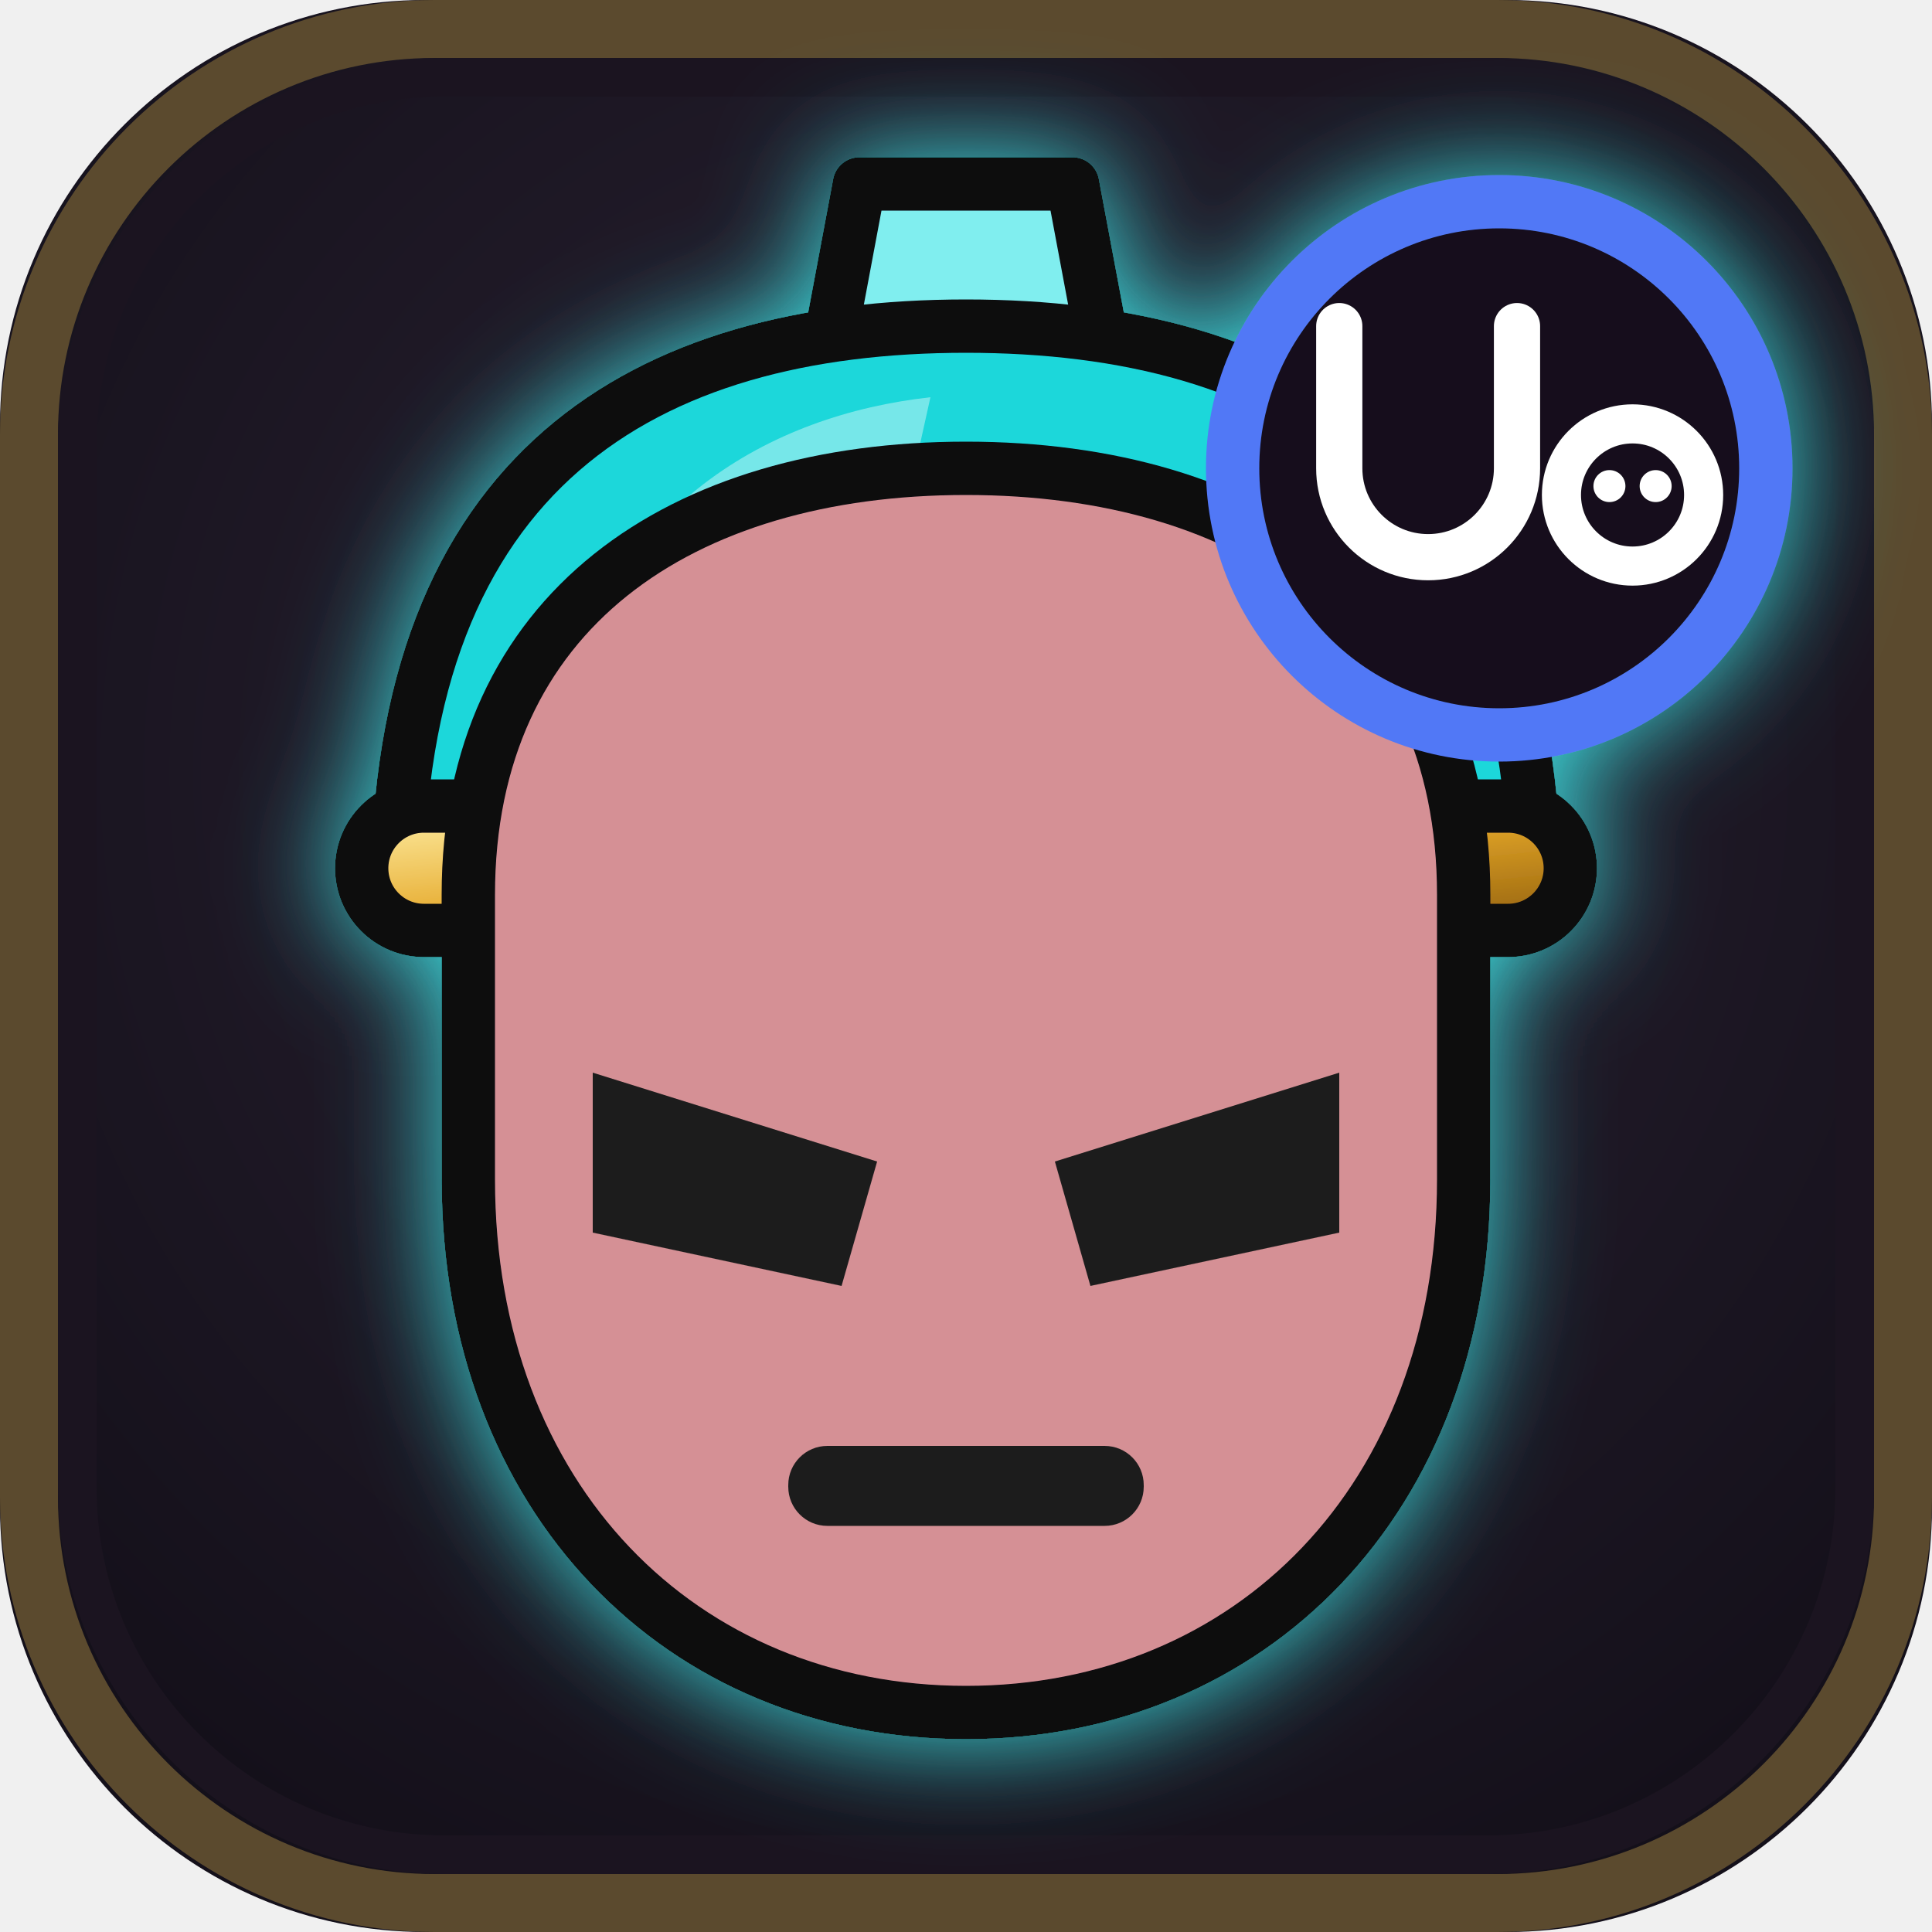
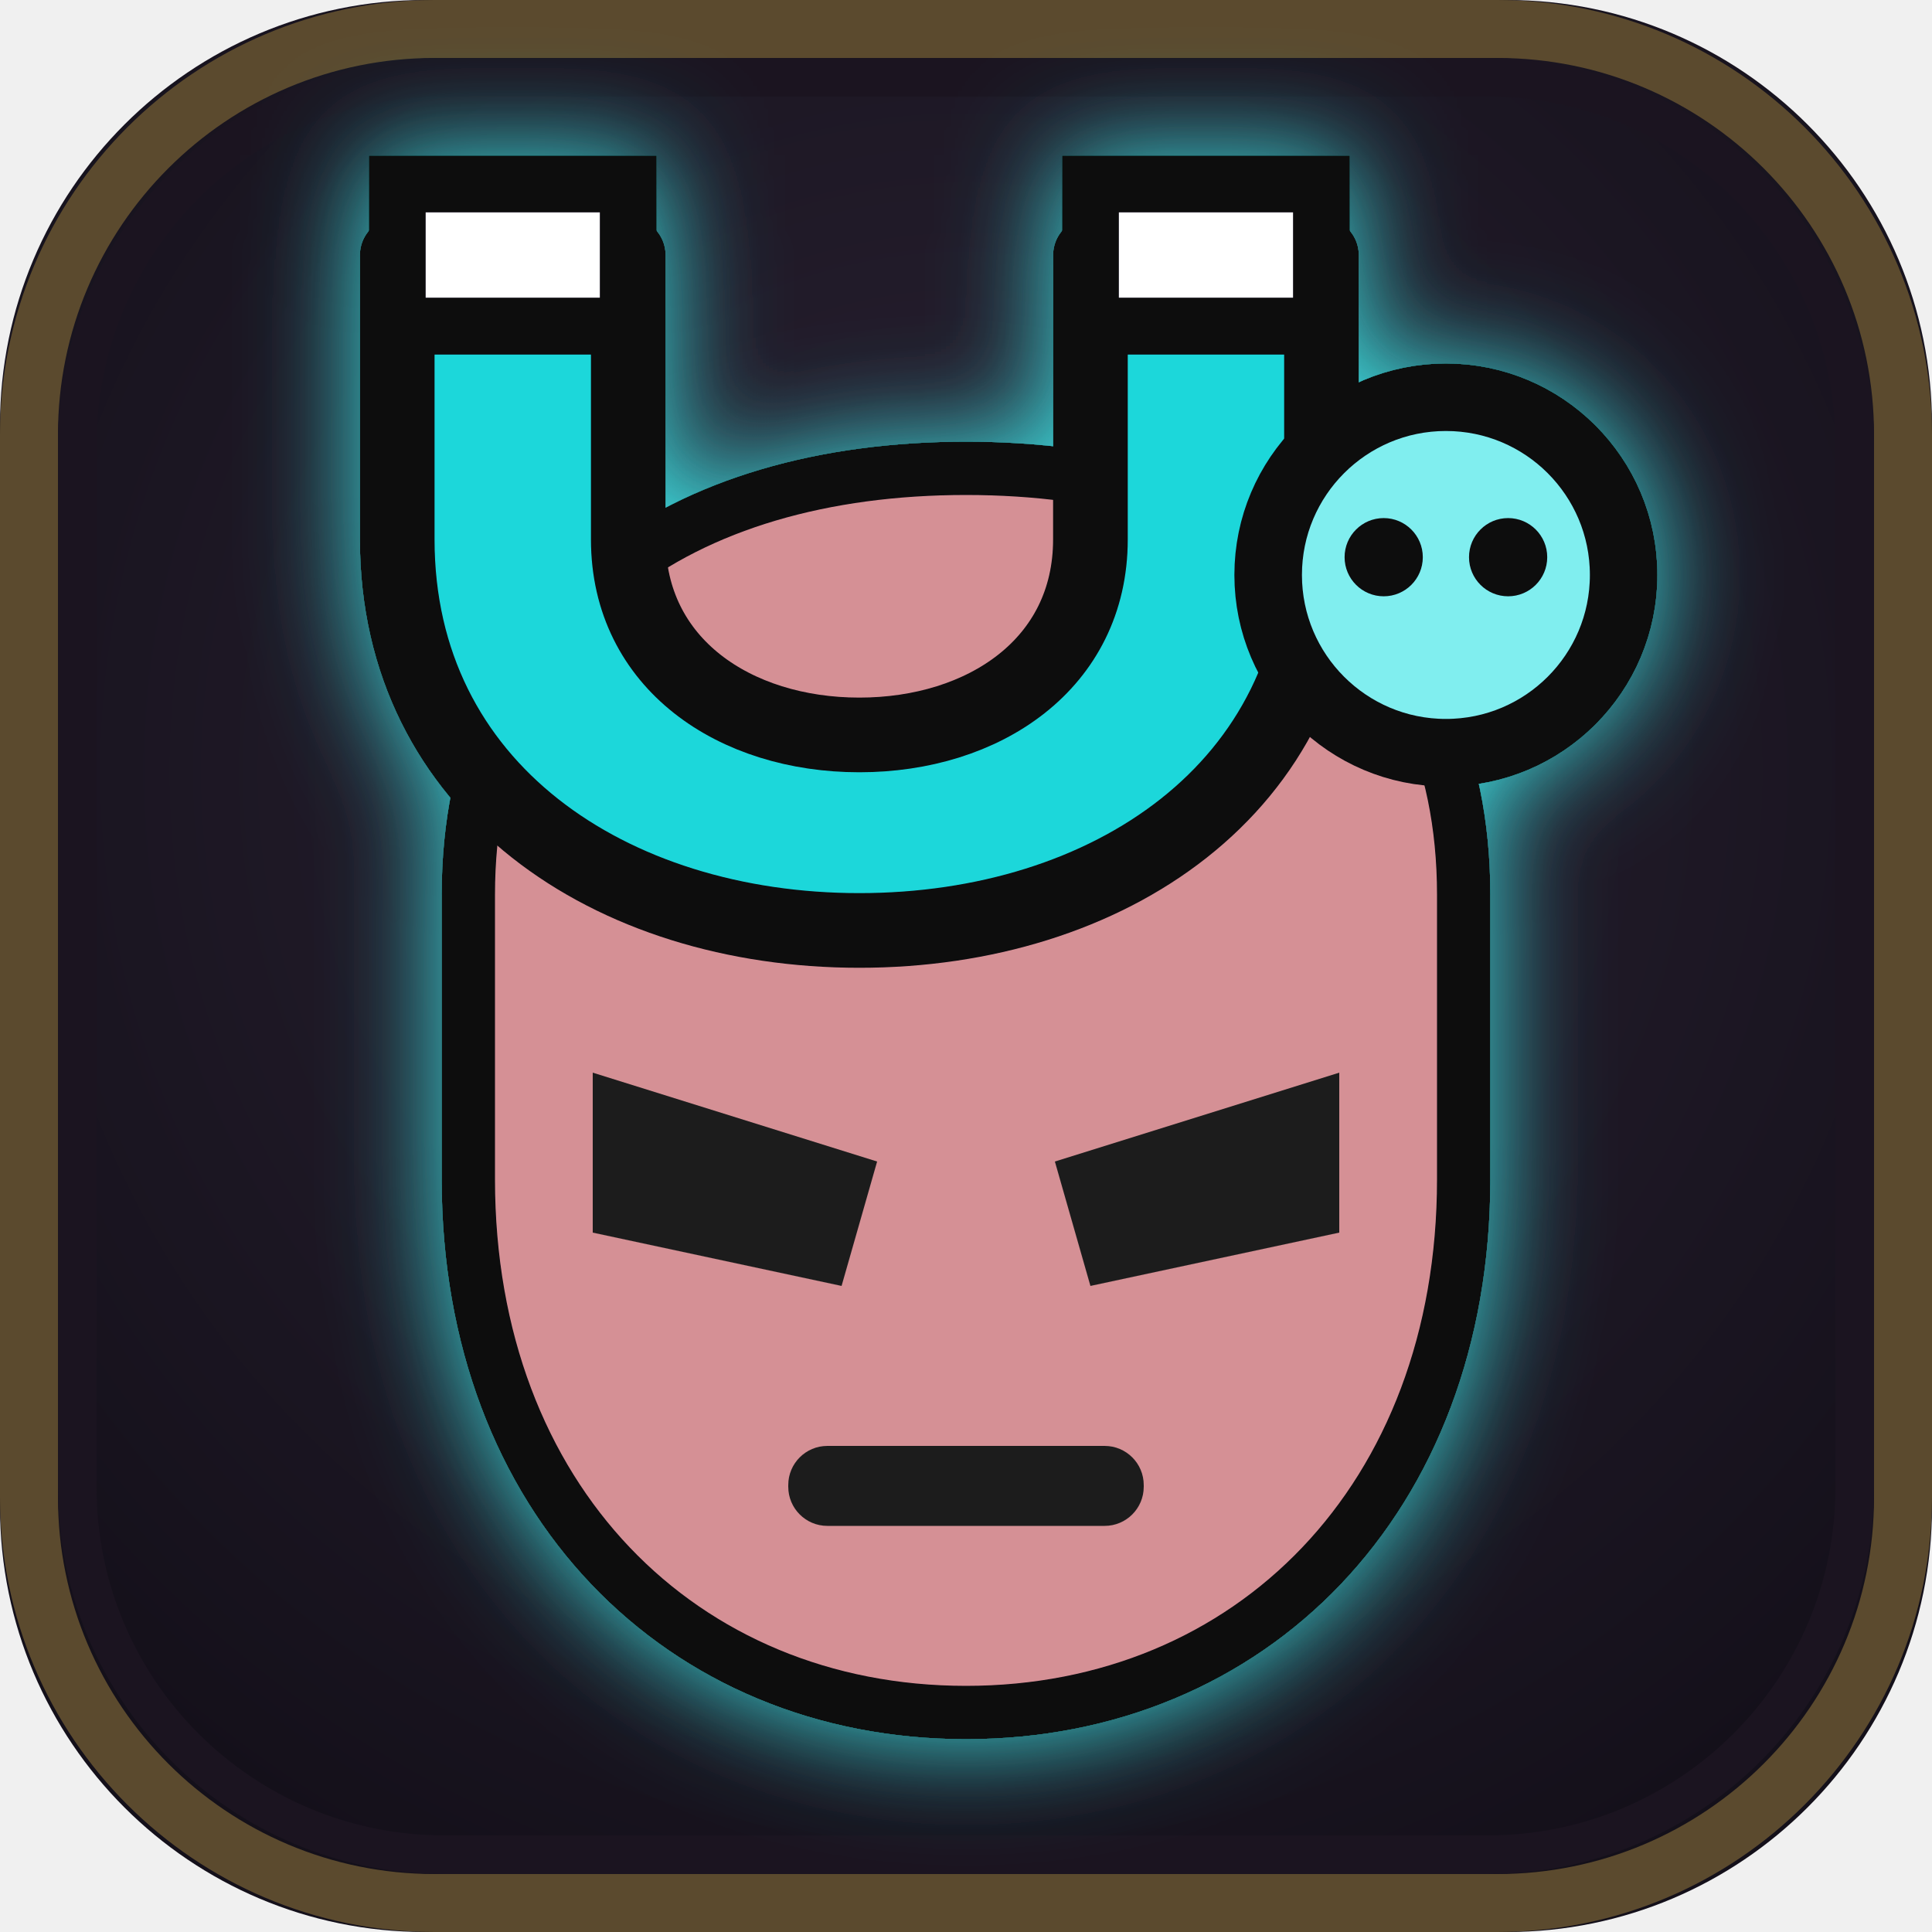
<svg xmlns="http://www.w3.org/2000/svg" viewBox="0 0 100 100" width="256" height="256">
  <defs>
    <linearGradient id="gMetal" x1="0" y1="0" x2="1" y2="1">
      <stop offset="0" stop-color="#f4f7fb" />
      <stop offset=".5" stop-color="#a9b6c7" />
      <stop offset="1" stop-color="#5d6b80" />
    </linearGradient>
    <linearGradient id="gGold" x1="0" y1="0" x2="1" y2="1">
      <stop offset="0" stop-color="#fff0a8" />
      <stop offset=".5" stop-color="#e5a82a" />
      <stop offset="1" stop-color="#8f5d0b" />
    </linearGradient>
    <radialGradient id="gBg" cx=".5" cy=".4" r=".8">
      <stop offset="0" stop-color="#2a2233" />
      <stop offset=".8" stop-color="#14101a" />
    </radialGradient>
    <filter id="glow" x="-30%" y="-30%" width="160%" height="160%">
      <feDropShadow dx="0" dy="0" stdDeviation="3" flood-color="#42f8fa" flood-opacity=".9" />
    </filter>
  </defs>
  <rect width="100" height="100" rx="22" fill="url(#gBg)" />
  <rect x="1.5" y="1.5" width="97" height="97" rx="21" fill="none" stroke="#5b4a2e" stroke-width="3" />
  <rect x="4" y="4" width="92" height="92" rx="19" fill="none" stroke="#1b1420" stroke-width="2" />
  <g transform="translate(4 4) scale(.92)" filter="url(#glow)">
-     <path fill="#80eeef" stroke="#0b0810" stroke-width="3" stroke-linejoin="round" d="M44 6 H56 L59 22 H41 Z" />
-     <path fill="#1bd7da" stroke="#0b0810" stroke-width="3" stroke-linejoin="round" d="M18 46 C18 22 32 14 50 14 C68 14 82 22 82 46 Z" />
-     <path fill="#ffffff" fill-opacity=".4" d="M27 36 C30 24 39 19 48 18 L44 36 Z" />
-     <rect fill="url(#gGold)" stroke="#0b0810" stroke-width="3" stroke-linejoin="round" x="16" y="41" width="68" height="7" rx="3.5" />
    <path fill="#d59095" stroke="#0b0810" stroke-width="3" stroke-linejoin="round" d="M22 46 C22 30 34 22 50 22 C66 22 78 30 78 46 V62 C78 80 66 92 50 92 C34 92 22 80 22 62 Z" />
    <path fill="#1f1f1f" d="M29 56 L45 61 L43 68 L29 65 Z" />
    <path fill="#1f1f1f" d="M71 56 L55 61 L57 68 L71 65 Z" />
    <rect fill="#1f1f1f" x="40" y="77" width="20" height="4.5" rx="2.2" />
-     <circle fill="#14101a" stroke="#5178f6" stroke-width="3" cx="80" cy="22" r="15" />
-     <path fill="none" stroke="#fff" stroke-width="2.6" stroke-linecap="round" d="M71 14 V22 A5 5 0 0 0 81 22 V14" />
-     <circle fill="none" stroke="#fff" stroke-width="2.2" cx="87.5" cy="23.5" r="4" />
-     <circle fill="#fff" cx="86.2" cy="23" r=".9" />
-     <circle fill="#fff" cx="88.8" cy="23" r=".9" />
+     <path fill="#1bd7da" stroke="#0b0810" stroke-width="4.2" stroke-linejoin="round" d="M18 10 H31 V26 C31 33 37 37 44 37 C51 37 57 33 57 26 V10 H70 V26 C70 40 58 48 44 48 C30 48 18 40 18 26 Z" />
+     <rect fill="#ffffff" stroke="#0b0810" stroke-width="3.2" x="18" y="6" width="13" height="8" />
+     <rect fill="#ffffff" stroke="#0b0810" stroke-width="3.2" x="57" y="6" width="13" height="8" />
+     <circle fill="#80eeef" stroke="#0b0810" stroke-width="3.8" cx="77" cy="28" r="10" />
+     <circle fill="#0b0810" cx="73.5" cy="27" r="2.2" />
+     <circle fill="#0b0810" cx="80.5" cy="27" r="2.2" />
  </g>
</svg>
